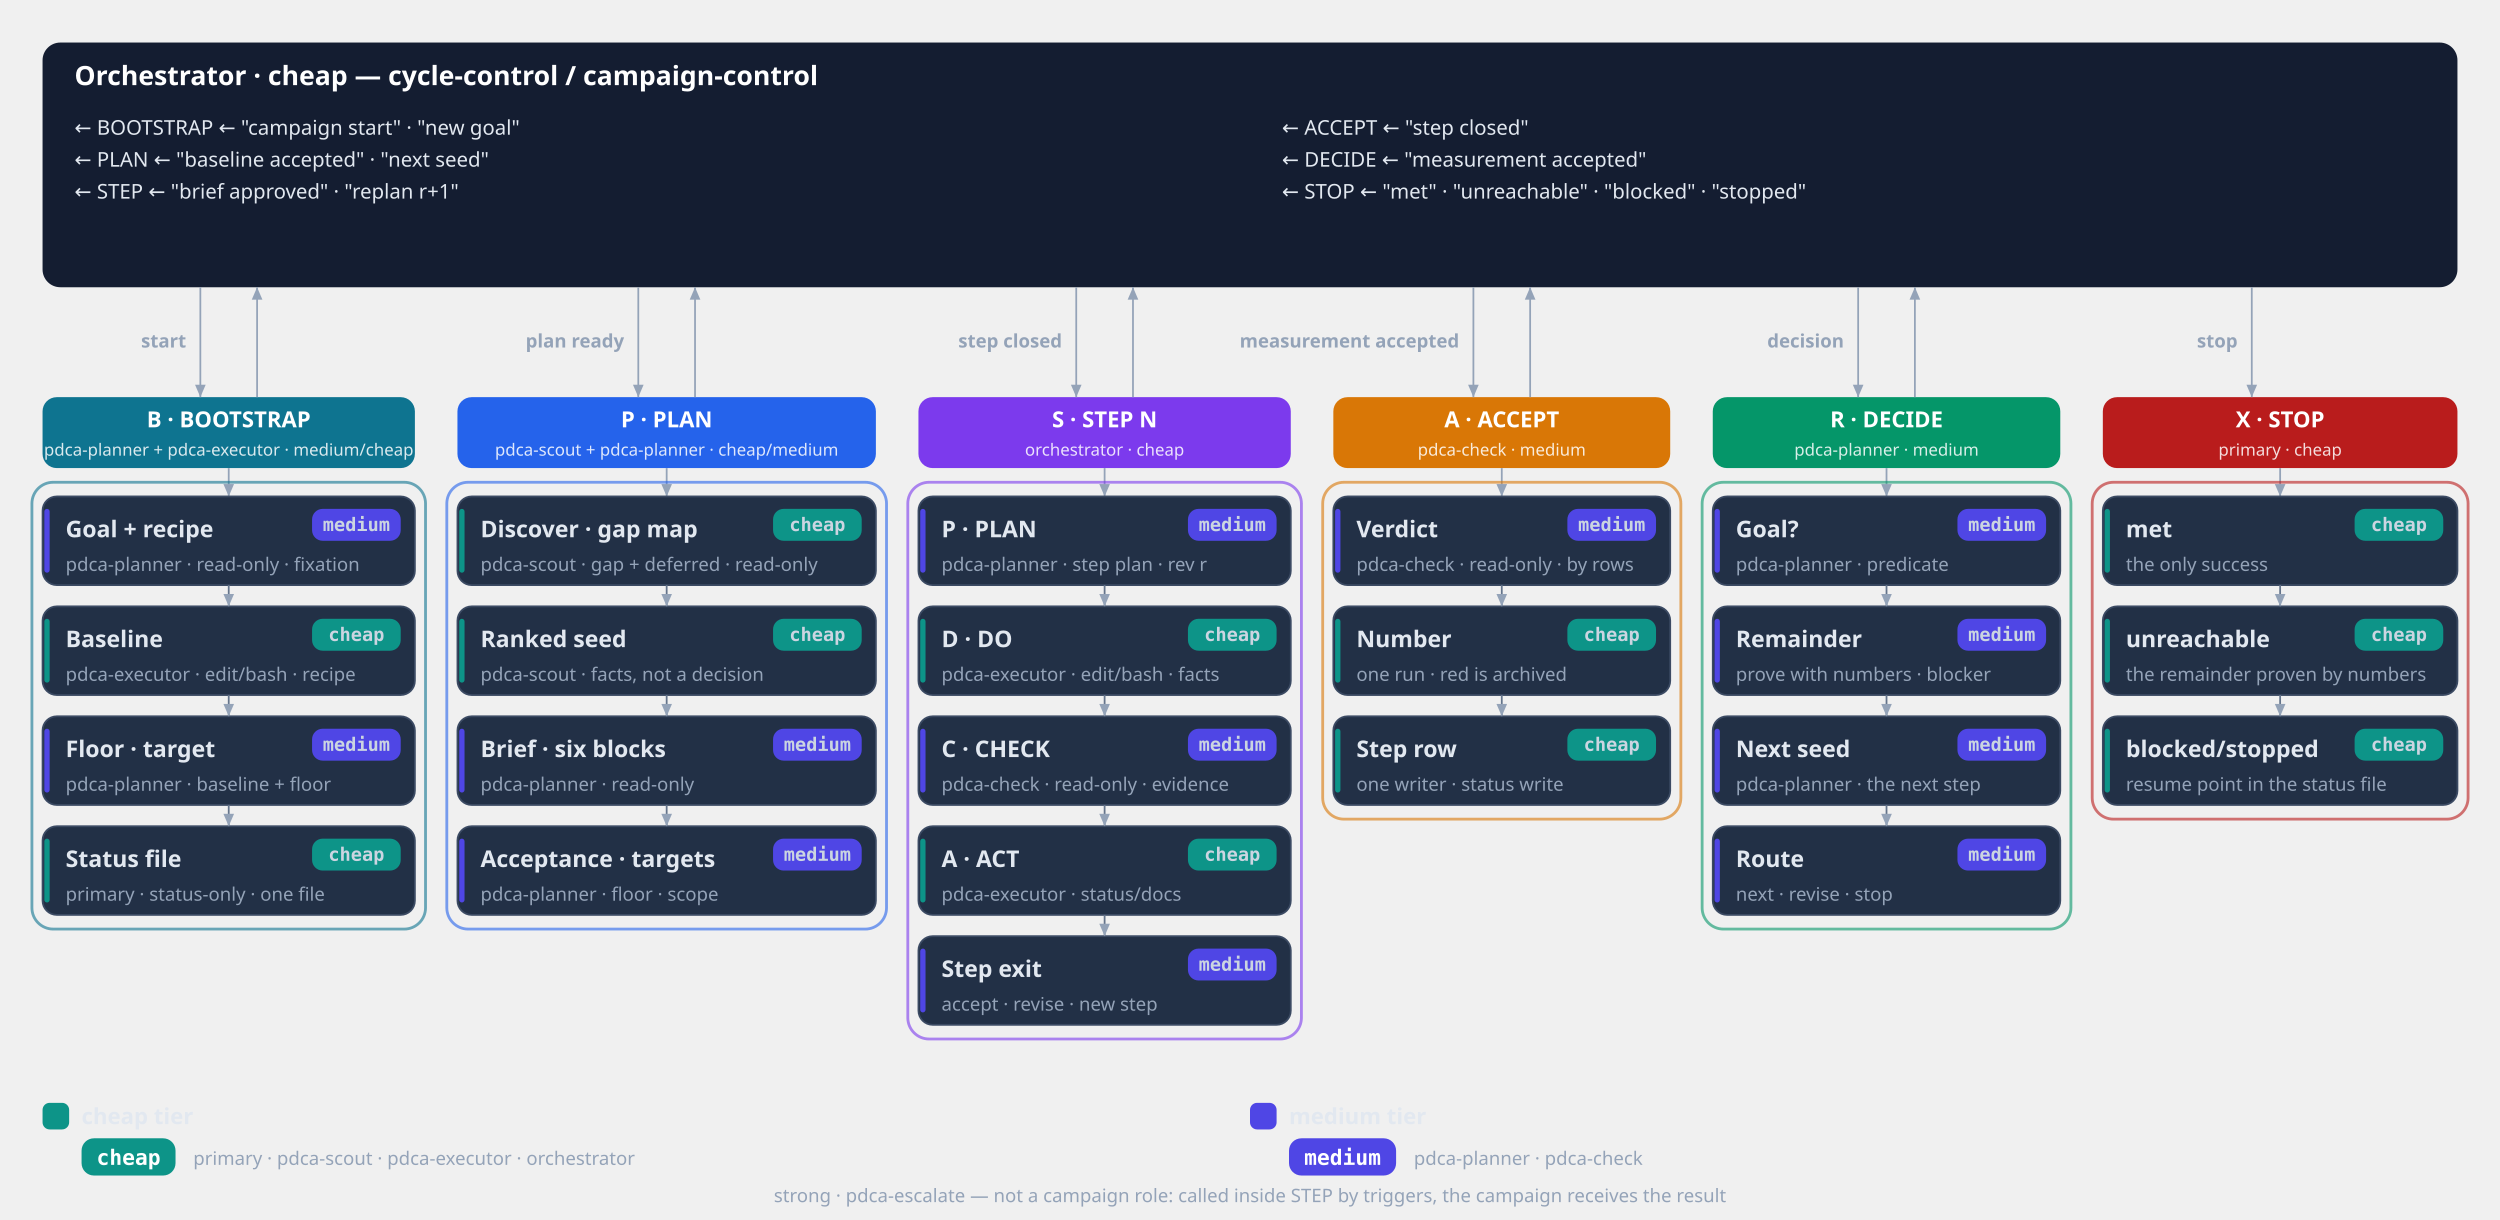
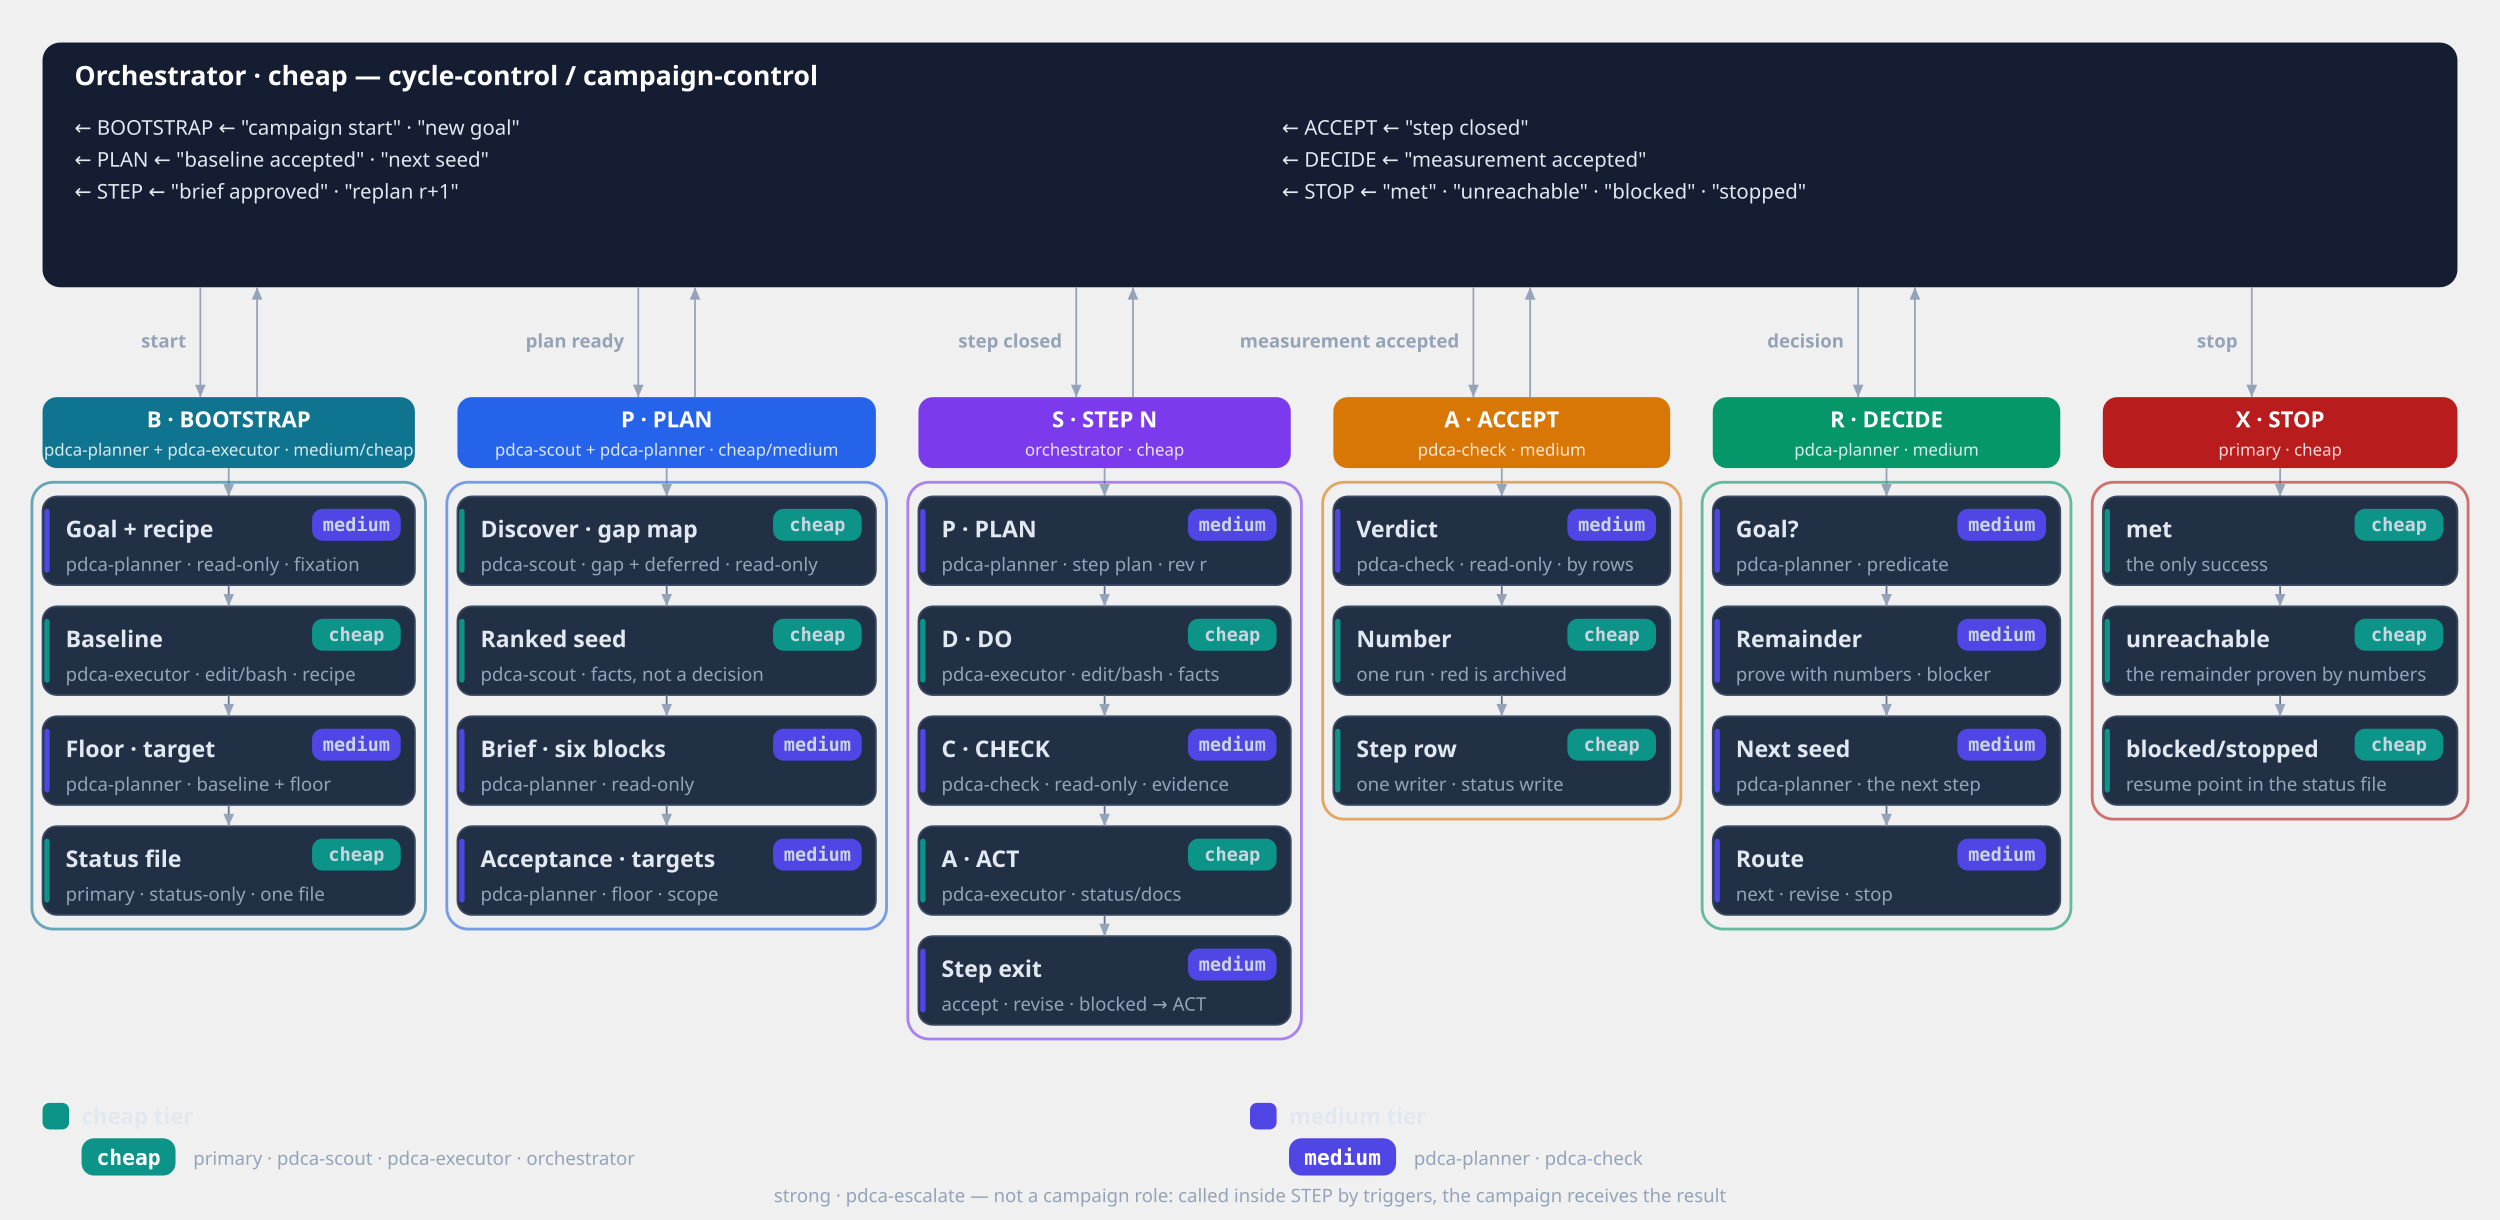
<svg xmlns="http://www.w3.org/2000/svg" viewBox="0 0 1410 688" width="1410" height="688" font-family="Segoe UI, system-ui, sans-serif">
  <defs>
    <marker id="arrow" markerWidth="9" markerHeight="9" refX="7" refY="3" orient="auto">
      <path d="M0,0 L7,3 L0,6 Z" fill="#94a3b8" />
    </marker>
  </defs>
  <style>
.t{font-size:13px;font-weight:600;fill:#e2e8f0}
.s{font-size:10.5px;fill:#94a3b8}
.h{font-size:12.5px;font-weight:700;fill:#ffffff}
.ho{font-size:9.5px;fill:#ffffff;fill-opacity:0.85}
.g{font-size:10.5px;font-weight:600}
.band{fill:#141d31}
.bt{fill:#ffffff;font-size:15px;font-weight:700}
.ol{fill:#e2e8f0;font-size:11.5px}
.lt{font-size:12.5px;font-weight:700;fill:#e2e8f0}
.ls{font-size:10.5px;fill:#94a3b8}
.lm{font-family:ui-monospace,Consolas,Menlo,monospace;font-size:12px;font-weight:700}
.bm{font-family:ui-monospace,Consolas,Menlo,monospace;font-size:10.5px;font-weight:700}
.st{font-size:14px;font-weight:700}
</style>
  <rect x="24" y="24" width="1362" height="138" rx="10" class="band" />
  <text x="42" y="48" class="bt">Orchestrator · cheap — cycle-control / campaign-control</text>
  <text x="42" y="76" class="ol">← BOOTSTRAP ← "campaign start" · "new goal"</text>
  <text x="42" y="94" class="ol">← PLAN ← "baseline accepted" · "next seed"</text>
  <text x="42" y="112" class="ol">← STEP ← "brief approved" · "replan r+1"</text>
  <text x="723.0" y="76" class="ol">← ACCEPT ← "step closed"</text>
  <text x="723.0" y="94" class="ol">← DECIDE ← "measurement accepted"</text>
  <text x="723.0" y="112" class="ol">← STOP ← "met" · "unreachable" · "blocked" · "stopped"</text>
  <rect x="24" y="224" width="210" height="40" rx="8" fill="#0e7490" />
  <text x="129.0" y="241" class="h" text-anchor="middle">B · BOOTSTRAP</text>
  <text x="129.0" y="257" class="ho" text-anchor="middle">pdca-planner + pdca-executor · medium/cheap</text>
  <polyline points="129.0,264 129.0,280" fill="none" stroke="#94a3b8" marker-end="url(#arrow)" />
  <rect x="24" y="280" width="210" height="50" rx="8" fill="#223046" stroke="#3b4a63" stroke-width="1" />
  <rect x="25" y="287" width="3" height="36" rx="1.5" fill="#4f46e5" />
  <rect x="176" y="287" width="50" height="18" rx="6" fill="#4f46e5" />
  <text x="201.0" y="299.5" class="bm" fill="#cbd5e1" text-anchor="middle">medium</text>
  <text x="37" y="303" class="t">Goal + recipe</text>
  <text x="37" y="322" class="s">pdca-planner · read-only · fixation</text>
  <rect x="24" y="342" width="210" height="50" rx="8" fill="#223046" stroke="#3b4a63" stroke-width="1" />
  <rect x="25" y="349" width="3" height="36" rx="1.5" fill="#0d9488" />
  <rect x="176" y="349" width="50" height="18" rx="6" fill="#0d9488" />
  <text x="201.0" y="361.5" class="bm" fill="#cbd5e1" text-anchor="middle">cheap</text>
  <text x="37" y="365" class="t">Baseline</text>
  <text x="37" y="384" class="s">pdca-executor · edit/bash · recipe</text>
  <polyline points="129.0,330 129.0,342" fill="none" stroke="#64748b" marker-end="url(#arrow)" />
  <rect x="24" y="404" width="210" height="50" rx="8" fill="#223046" stroke="#3b4a63" stroke-width="1" />
  <rect x="25" y="411" width="3" height="36" rx="1.5" fill="#4f46e5" />
  <rect x="176" y="411" width="50" height="18" rx="6" fill="#4f46e5" />
  <text x="201.0" y="423.5" class="bm" fill="#cbd5e1" text-anchor="middle">medium</text>
  <text x="37" y="427" class="t">Floor · target</text>
  <text x="37" y="446" class="s">pdca-planner · baseline + floor</text>
  <polyline points="129.0,392 129.0,404" fill="none" stroke="#64748b" marker-end="url(#arrow)" />
  <rect x="24" y="466" width="210" height="50" rx="8" fill="#223046" stroke="#3b4a63" stroke-width="1" />
  <rect x="25" y="473" width="3" height="36" rx="1.5" fill="#0d9488" />
  <rect x="176" y="473" width="50" height="18" rx="6" fill="#0d9488" />
  <text x="201.0" y="485.5" class="bm" fill="#cbd5e1" text-anchor="middle">cheap</text>
  <text x="37" y="489" class="t">Status file</text>
  <text x="37" y="508" class="s">primary · status-only · one file</text>
  <polyline points="129.0,454 129.0,466" fill="none" stroke="#64748b" marker-end="url(#arrow)" />
  <rect x="18" y="272" width="222" height="252" rx="12" fill="none" stroke="#0e7490" stroke-opacity="0.6" stroke-width="1.6" />
  <rect x="258" y="224" width="236" height="40" rx="8" fill="#2563eb" />
  <text x="376.0" y="241" class="h" text-anchor="middle">P · PLAN</text>
  <text x="376.0" y="257" class="ho" text-anchor="middle">pdca-scout + pdca-planner · cheap/medium</text>
  <polyline points="376.0,264 376.0,280" fill="none" stroke="#94a3b8" marker-end="url(#arrow)" />
  <rect x="258" y="280" width="236" height="50" rx="8" fill="#223046" stroke="#3b4a63" stroke-width="1" />
  <rect x="259" y="287" width="3" height="36" rx="1.5" fill="#0d9488" />
  <rect x="436" y="287" width="50" height="18" rx="6" fill="#0d9488" />
  <text x="461.0" y="299.5" class="bm" fill="#cbd5e1" text-anchor="middle">cheap</text>
  <text x="271" y="303" class="t">Discover · gap map</text>
  <text x="271" y="322" class="s">pdca-scout · gap + deferred · read-only</text>
  <rect x="258" y="342" width="236" height="50" rx="8" fill="#223046" stroke="#3b4a63" stroke-width="1" />
  <rect x="259" y="349" width="3" height="36" rx="1.5" fill="#0d9488" />
  <rect x="436" y="349" width="50" height="18" rx="6" fill="#0d9488" />
  <text x="461.0" y="361.5" class="bm" fill="#cbd5e1" text-anchor="middle">cheap</text>
  <text x="271" y="365" class="t">Ranked seed</text>
  <text x="271" y="384" class="s">pdca-scout · facts, not a decision</text>
  <polyline points="376.0,330 376.0,342" fill="none" stroke="#64748b" marker-end="url(#arrow)" />
  <rect x="258" y="404" width="236" height="50" rx="8" fill="#223046" stroke="#3b4a63" stroke-width="1" />
  <rect x="259" y="411" width="3" height="36" rx="1.5" fill="#4f46e5" />
  <rect x="436" y="411" width="50" height="18" rx="6" fill="#4f46e5" />
  <text x="461.0" y="423.5" class="bm" fill="#cbd5e1" text-anchor="middle">medium</text>
  <text x="271" y="427" class="t">Brief · six blocks</text>
  <text x="271" y="446" class="s">pdca-planner · read-only</text>
  <polyline points="376.0,392 376.0,404" fill="none" stroke="#64748b" marker-end="url(#arrow)" />
  <rect x="258" y="466" width="236" height="50" rx="8" fill="#223046" stroke="#3b4a63" stroke-width="1" />
  <rect x="259" y="473" width="3" height="36" rx="1.5" fill="#4f46e5" />
  <rect x="436" y="473" width="50" height="18" rx="6" fill="#4f46e5" />
  <text x="461.0" y="485.5" class="bm" fill="#cbd5e1" text-anchor="middle">medium</text>
  <text x="271" y="489" class="t">Acceptance · targets</text>
  <text x="271" y="508" class="s">pdca-planner · floor · scope</text>
  <polyline points="376.0,454 376.0,466" fill="none" stroke="#64748b" marker-end="url(#arrow)" />
  <rect x="252" y="272" width="248" height="252" rx="12" fill="none" stroke="#2563eb" stroke-opacity="0.6" stroke-width="1.6" />
  <rect x="518" y="224" width="210" height="40" rx="8" fill="#7c3aed" />
  <text x="623.0" y="241" class="h" text-anchor="middle">S · STEP N</text>
  <text x="623.0" y="257" class="ho" text-anchor="middle">orchestrator · cheap</text>
  <polyline points="623.0,264 623.0,280" fill="none" stroke="#94a3b8" marker-end="url(#arrow)" />
  <rect x="518" y="280" width="210" height="50" rx="8" fill="#223046" stroke="#3b4a63" stroke-width="1" />
  <rect x="519" y="287" width="3" height="36" rx="1.5" fill="#4f46e5" />
  <rect x="670" y="287" width="50" height="18" rx="6" fill="#4f46e5" />
  <text x="695.0" y="299.5" class="bm" fill="#cbd5e1" text-anchor="middle">medium</text>
  <text x="531" y="303" class="t">P · PLAN</text>
  <text x="531" y="322" class="s">pdca-planner · step plan · rev r</text>
  <rect x="518" y="342" width="210" height="50" rx="8" fill="#223046" stroke="#3b4a63" stroke-width="1" />
  <rect x="519" y="349" width="3" height="36" rx="1.5" fill="#0d9488" />
  <rect x="670" y="349" width="50" height="18" rx="6" fill="#0d9488" />
  <text x="695.0" y="361.5" class="bm" fill="#cbd5e1" text-anchor="middle">cheap</text>
  <text x="531" y="365" class="t">D · DO</text>
  <text x="531" y="384" class="s">pdca-executor · edit/bash · facts</text>
  <polyline points="623.0,330 623.0,342" fill="none" stroke="#64748b" marker-end="url(#arrow)" />
  <rect x="518" y="404" width="210" height="50" rx="8" fill="#223046" stroke="#3b4a63" stroke-width="1" />
  <rect x="519" y="411" width="3" height="36" rx="1.5" fill="#4f46e5" />
  <rect x="670" y="411" width="50" height="18" rx="6" fill="#4f46e5" />
  <text x="695.0" y="423.5" class="bm" fill="#cbd5e1" text-anchor="middle">medium</text>
  <text x="531" y="427" class="t">C · CHECK</text>
  <text x="531" y="446" class="s">pdca-check · read-only · evidence</text>
  <polyline points="623.0,392 623.0,404" fill="none" stroke="#64748b" marker-end="url(#arrow)" />
  <rect x="518" y="466" width="210" height="50" rx="8" fill="#223046" stroke="#3b4a63" stroke-width="1" />
  <rect x="519" y="473" width="3" height="36" rx="1.5" fill="#0d9488" />
  <rect x="670" y="473" width="50" height="18" rx="6" fill="#0d9488" />
  <text x="695.0" y="485.5" class="bm" fill="#cbd5e1" text-anchor="middle">cheap</text>
  <text x="531" y="489" class="t">A · ACT</text>
  <text x="531" y="508" class="s">pdca-executor · status/docs</text>
  <polyline points="623.0,454 623.0,466" fill="none" stroke="#64748b" marker-end="url(#arrow)" />
  <rect x="518" y="528" width="210" height="50" rx="8" fill="#223046" stroke="#3b4a63" stroke-width="1" />
  <rect x="519" y="535" width="3" height="36" rx="1.5" fill="#4f46e5" />
  <rect x="670" y="535" width="50" height="18" rx="6" fill="#4f46e5" />
  <text x="695.0" y="547.5" class="bm" fill="#cbd5e1" text-anchor="middle">medium</text>
  <text x="531" y="551" class="t">Step exit</text>
-   <text x="531" y="570" class="s">accept · revise · new step</text>
+   <text x="531" y="570" class="s">accept · revise · blocked → ACT</text>
  <polyline points="623.0,516 623.0,528" fill="none" stroke="#64748b" marker-end="url(#arrow)" />
  <rect x="512" y="272" width="222" height="314" rx="12" fill="none" stroke="#7c3aed" stroke-opacity="0.6" stroke-width="1.6" />
  <rect x="752" y="224" width="190" height="40" rx="8" fill="#d97706" />
  <text x="847.0" y="241" class="h" text-anchor="middle">A · ACCEPT</text>
  <text x="847.0" y="257" class="ho" text-anchor="middle">pdca-check · medium</text>
  <polyline points="847.0,264 847.0,280" fill="none" stroke="#94a3b8" marker-end="url(#arrow)" />
  <rect x="752" y="280" width="190" height="50" rx="8" fill="#223046" stroke="#3b4a63" stroke-width="1" />
  <rect x="753" y="287" width="3" height="36" rx="1.5" fill="#4f46e5" />
  <rect x="884" y="287" width="50" height="18" rx="6" fill="#4f46e5" />
  <text x="909.0" y="299.5" class="bm" fill="#cbd5e1" text-anchor="middle">medium</text>
  <text x="765" y="303" class="t">Verdict</text>
  <text x="765" y="322" class="s">pdca-check · read-only · by rows</text>
  <rect x="752" y="342" width="190" height="50" rx="8" fill="#223046" stroke="#3b4a63" stroke-width="1" />
  <rect x="753" y="349" width="3" height="36" rx="1.5" fill="#0d9488" />
  <rect x="884" y="349" width="50" height="18" rx="6" fill="#0d9488" />
  <text x="909.0" y="361.5" class="bm" fill="#cbd5e1" text-anchor="middle">cheap</text>
  <text x="765" y="365" class="t">Number</text>
  <text x="765" y="384" class="s">one run · red is archived</text>
  <polyline points="847.0,330 847.0,342" fill="none" stroke="#64748b" marker-end="url(#arrow)" />
  <rect x="752" y="404" width="190" height="50" rx="8" fill="#223046" stroke="#3b4a63" stroke-width="1" />
  <rect x="753" y="411" width="3" height="36" rx="1.5" fill="#0d9488" />
  <rect x="884" y="411" width="50" height="18" rx="6" fill="#0d9488" />
  <text x="909.0" y="423.5" class="bm" fill="#cbd5e1" text-anchor="middle">cheap</text>
  <text x="765" y="427" class="t">Step row</text>
  <text x="765" y="446" class="s">one writer · status write</text>
  <polyline points="847.0,392 847.0,404" fill="none" stroke="#64748b" marker-end="url(#arrow)" />
  <rect x="746" y="272" width="202" height="190" rx="12" fill="none" stroke="#d97706" stroke-opacity="0.6" stroke-width="1.6" />
  <rect x="966" y="224" width="196" height="40" rx="8" fill="#059669" />
  <text x="1064.0" y="241" class="h" text-anchor="middle">R · DECIDE</text>
  <text x="1064.0" y="257" class="ho" text-anchor="middle">pdca-planner · medium</text>
  <polyline points="1064.0,264 1064.0,280" fill="none" stroke="#94a3b8" marker-end="url(#arrow)" />
  <rect x="966" y="280" width="196" height="50" rx="8" fill="#223046" stroke="#3b4a63" stroke-width="1" />
  <rect x="967" y="287" width="3" height="36" rx="1.5" fill="#4f46e5" />
  <rect x="1104" y="287" width="50" height="18" rx="6" fill="#4f46e5" />
  <text x="1129.0" y="299.5" class="bm" fill="#cbd5e1" text-anchor="middle">medium</text>
  <text x="979" y="303" class="t">Goal?</text>
  <text x="979" y="322" class="s">pdca-planner · predicate</text>
  <rect x="966" y="342" width="196" height="50" rx="8" fill="#223046" stroke="#3b4a63" stroke-width="1" />
  <rect x="967" y="349" width="3" height="36" rx="1.5" fill="#4f46e5" />
  <rect x="1104" y="349" width="50" height="18" rx="6" fill="#4f46e5" />
  <text x="1129.0" y="361.5" class="bm" fill="#cbd5e1" text-anchor="middle">medium</text>
  <text x="979" y="365" class="t">Remainder</text>
  <text x="979" y="384" class="s">prove with numbers · blocker</text>
  <polyline points="1064.0,330 1064.0,342" fill="none" stroke="#64748b" marker-end="url(#arrow)" />
  <rect x="966" y="404" width="196" height="50" rx="8" fill="#223046" stroke="#3b4a63" stroke-width="1" />
  <rect x="967" y="411" width="3" height="36" rx="1.5" fill="#4f46e5" />
  <rect x="1104" y="411" width="50" height="18" rx="6" fill="#4f46e5" />
  <text x="1129.0" y="423.5" class="bm" fill="#cbd5e1" text-anchor="middle">medium</text>
  <text x="979" y="427" class="t">Next seed</text>
  <text x="979" y="446" class="s">pdca-planner · the next step</text>
  <polyline points="1064.0,392 1064.0,404" fill="none" stroke="#64748b" marker-end="url(#arrow)" />
  <rect x="966" y="466" width="196" height="50" rx="8" fill="#223046" stroke="#3b4a63" stroke-width="1" />
  <rect x="967" y="473" width="3" height="36" rx="1.5" fill="#4f46e5" />
  <rect x="1104" y="473" width="50" height="18" rx="6" fill="#4f46e5" />
  <text x="1129.0" y="485.5" class="bm" fill="#cbd5e1" text-anchor="middle">medium</text>
  <text x="979" y="489" class="t">Route</text>
  <text x="979" y="508" class="s">next · revise · stop</text>
  <polyline points="1064.0,454 1064.0,466" fill="none" stroke="#64748b" marker-end="url(#arrow)" />
  <rect x="960" y="272" width="208" height="252" rx="12" fill="none" stroke="#059669" stroke-opacity="0.6" stroke-width="1.6" />
  <rect x="1186" y="224" width="200" height="40" rx="8" fill="#b91c1c" />
  <text x="1286.0" y="241" class="h" text-anchor="middle">X · STOP</text>
  <text x="1286.0" y="257" class="ho" text-anchor="middle">primary · cheap</text>
  <polyline points="1286.0,264 1286.0,280" fill="none" stroke="#94a3b8" marker-end="url(#arrow)" />
  <rect x="1186" y="280" width="200" height="50" rx="8" fill="#223046" stroke="#3b4a63" stroke-width="1" />
  <rect x="1187" y="287" width="3" height="36" rx="1.5" fill="#0d9488" />
  <rect x="1328" y="287" width="50" height="18" rx="6" fill="#0d9488" />
  <text x="1353.0" y="299.5" class="bm" fill="#cbd5e1" text-anchor="middle">cheap</text>
  <text x="1199" y="303" class="t">met</text>
  <text x="1199" y="322" class="s">the only success</text>
  <rect x="1186" y="342" width="200" height="50" rx="8" fill="#223046" stroke="#3b4a63" stroke-width="1" />
  <rect x="1187" y="349" width="3" height="36" rx="1.5" fill="#0d9488" />
  <rect x="1328" y="349" width="50" height="18" rx="6" fill="#0d9488" />
  <text x="1353.0" y="361.5" class="bm" fill="#cbd5e1" text-anchor="middle">cheap</text>
  <text x="1199" y="365" class="t">unreachable</text>
  <text x="1199" y="384" class="s">the remainder proven by numbers</text>
  <polyline points="1286.0,330 1286.0,342" fill="none" stroke="#64748b" marker-end="url(#arrow)" />
  <rect x="1186" y="404" width="200" height="50" rx="8" fill="#223046" stroke="#3b4a63" stroke-width="1" />
  <rect x="1187" y="411" width="3" height="36" rx="1.5" fill="#0d9488" />
  <rect x="1328" y="411" width="50" height="18" rx="6" fill="#0d9488" />
  <text x="1353.0" y="423.5" class="bm" fill="#cbd5e1" text-anchor="middle">cheap</text>
  <text x="1199" y="427" class="t">blocked/stopped</text>
  <text x="1199" y="446" class="s">resume point in the status file</text>
  <polyline points="1286.0,392 1286.0,404" fill="none" stroke="#64748b" marker-end="url(#arrow)" />
  <rect x="1180" y="272" width="212" height="190" rx="12" fill="none" stroke="#b91c1c" stroke-opacity="0.6" stroke-width="1.6" />
  <polyline points="113.0,162 113.0,224" fill="none" stroke="#94a3b8" data-edge-id="dispatch_b" marker-end="url(#arrow)" />
  <text x="105.0" y="196.0" class="g" fill="#94a3b8" text-anchor="end">start</text>
  <polyline points="145.0,224 145.0,162" fill="none" stroke="#94a3b8" data-edge-id="return_b" marker-end="url(#arrow)" />
  <polyline points="360.0,162 360.0,224" fill="none" stroke="#94a3b8" data-edge-id="dispatch_p" marker-end="url(#arrow)" />
  <text x="352.0" y="196.0" class="g" fill="#94a3b8" text-anchor="end">plan ready</text>
  <polyline points="392.0,224 392.0,162" fill="none" stroke="#94a3b8" data-edge-id="return_p" marker-end="url(#arrow)" />
  <polyline points="607.0,162 607.0,224" fill="none" stroke="#94a3b8" data-edge-id="dispatch_s" marker-end="url(#arrow)" />
  <text x="599.0" y="196.0" class="g" fill="#94a3b8" text-anchor="end">step closed</text>
  <polyline points="639.0,224 639.0,162" fill="none" stroke="#94a3b8" data-edge-id="return_s" marker-end="url(#arrow)" />
  <polyline points="831.0,162 831.0,224" fill="none" stroke="#94a3b8" data-edge-id="dispatch_a" marker-end="url(#arrow)" />
  <text x="823.0" y="196.0" class="g" fill="#94a3b8" text-anchor="end">measurement accepted</text>
  <polyline points="863.0,224 863.0,162" fill="none" stroke="#94a3b8" data-edge-id="return_a" marker-end="url(#arrow)" />
  <polyline points="1048.0,162 1048.0,224" fill="none" stroke="#94a3b8" data-edge-id="dispatch_r" marker-end="url(#arrow)" />
  <text x="1040.0" y="196.0" class="g" fill="#94a3b8" text-anchor="end">decision</text>
  <polyline points="1080.0,224 1080.0,162" fill="none" stroke="#94a3b8" data-edge-id="return_r" marker-end="url(#arrow)" />
  <polyline points="1270.0,162 1270.0,224" fill="none" stroke="#94a3b8" data-edge-id="dispatch_x" marker-end="url(#arrow)" />
  <text x="1262.0" y="196.0" class="g" fill="#94a3b8" text-anchor="end">stop</text>
  <rect x="24.0" y="622" width="15" height="15" rx="4" fill="#0d9488" />
  <text x="46.0" y="634" class="lt">cheap tier</text>
  <rect x="46.0" y="642" width="53.0" height="21" rx="7" fill="#0d9488" />
  <text x="72.5" y="657" class="lm" fill="#ffffff" text-anchor="middle">cheap</text>
  <text x="109.0" y="657" class="ls">primary · pdca-scout · pdca-executor · orchestrator</text>
  <rect x="705.0" y="622" width="15" height="15" rx="4" fill="#4f46e5" />
  <text x="727.0" y="634" class="lt">medium tier</text>
  <rect x="727.0" y="642" width="60.4" height="21" rx="7" fill="#4f46e5" />
  <text x="757.2" y="657" class="lm" fill="#ffffff" text-anchor="middle">medium</text>
  <text x="797.4" y="657" class="ls">pdca-planner · pdca-check</text>
  <text x="705.0" y="678" class="ls" text-anchor="middle">strong · pdca-escalate — not a campaign role: called inside STEP by triggers, the campaign receives the result</text>
  <text x="160.2" y="708" class="lt">Campaign graph</text>
  <rect x="160.2" y="788" width="120" height="44" rx="10" fill="#94a3b8" fill-opacity="0.08" stroke="#94a3b8" stroke-width="1.6" data-node-id="START" />
  <text x="220.2" y="815.0" class="st" fill="#94a3b8" text-anchor="middle">START</text>
  <rect x="354.12" y="788" width="120" height="44" rx="10" fill="#0e7490" fill-opacity="0.08" stroke="#0e7490" stroke-width="1.6" data-node-id="BOOT" />
  <text x="414.12" y="815.0" class="st" fill="#0e7490" text-anchor="middle">BOOT</text>
  <rect x="548.04" y="788" width="120" height="44" rx="10" fill="#2563eb" fill-opacity="0.08" stroke="#2563eb" stroke-width="1.6" data-node-id="PLAN" />
  <text x="608.04" y="815.0" class="st" fill="#2563eb" text-anchor="middle">PLAN</text>
  <rect x="741.96" y="788" width="120" height="44" rx="10" fill="#7c3aed" fill-opacity="0.08" stroke="#7c3aed" stroke-width="1.6" data-node-id="STEP" />
  <text x="801.96" y="815.0" class="st" fill="#7c3aed" text-anchor="middle">STEP</text>
  <rect x="935.88" y="788" width="120" height="44" rx="10" fill="#d97706" fill-opacity="0.08" stroke="#d97706" stroke-width="1.6" data-node-id="ACC" />
  <text x="995.88" y="815.0" class="st" fill="#d97706" text-anchor="middle">ACC</text>
  <rect x="1129.8" y="788" width="120" height="44" rx="10" fill="#059669" fill-opacity="0.08" stroke="#059669" stroke-width="1.6" data-node-id="DEC" />
  <text x="1189.8" y="815.0" class="st" fill="#059669" text-anchor="middle">DEC</text>
  <polyline points="280.2,810.0 354.12,810.0" fill="none" stroke="#94a3b8" data-edge-id="start_boot" marker-end="url(#arrow)" />
  <text x="317.16" y="803.0" class="g" fill="#cbd5e1" text-anchor="middle">start</text>
  <polyline points="474.12,810.0 548.04,810.0" fill="none" stroke="#94a3b8" data-edge-id="boot_plan" marker-end="url(#arrow)" />
  <text x="511.08" y="803.0" class="g" fill="#cbd5e1" text-anchor="middle">recipe</text>
  <polyline points="668.04,810.0 741.96,810.0" fill="none" stroke="#94a3b8" data-edge-id="plan_step" marker-end="url(#arrow)" />
  <text x="705.0" y="803.0" class="g" fill="#cbd5e1" text-anchor="middle">brief</text>
  <polyline points="861.96,810.0 935.88,810.0" fill="none" stroke="#94a3b8" data-edge-id="step_acc" marker-end="url(#arrow)" />
-   <text x="898.92" y="803.0" class="g" fill="#cbd5e1" text-anchor="middle">closed</text>
+   <text x="898.92" y="803.0" class="g" fill="#cbd5e1" text-anchor="middle">closed | blocked (DO → ACT)</text>
  <polyline points="1055.88,810.0 1129.8,810.0" fill="none" stroke="#94a3b8" data-edge-id="acc_dec" marker-end="url(#arrow)" />
  <text x="1092.84" y="803.0" class="g" fill="#cbd5e1" text-anchor="middle">accepted</text>
  <path d="M1189.8,788 C1189.8,742 608.04,742 608.04,788" fill="none" stroke="#94a3b8" stroke-dasharray="5 4" marker-end="url(#arrow)" data-edge-id="decide_plan" />
  <text x="898.92" y="736" class="g" fill="#cbd5e1" text-anchor="middle">next step · baseline = accepted</text>
  <path d="M1129.8,810.0 C1129.8,868 801.96,868 801.96,832" fill="none" stroke="#94a3b8" stroke-dasharray="2 3" marker-end="url(#arrow)" data-edge-id="decide_step" />
  <text x="965.88" y="860" class="g" fill="#cbd5e1" text-anchor="middle">repair · parent N</text>
  <polyline points="1189.8,832 1189.8,920" fill="none" stroke="#b91c1c" data-edge-id="decide_stop" marker-end="url(#arrow)" />
  <rect x="1129.8" y="920" width="120" height="44" rx="10" fill="#b91c1c" fill-opacity="0.08" stroke="#b91c1c" stroke-width="1.6" data-node-id="STOP" />
  <text x="1189.8" y="947.0" class="st" fill="#b91c1c" text-anchor="middle">STOP</text>
-   <text x="1119.8" y="946.0" class="g" fill="#cbd5e1" text-anchor="end">met · unreachable · blocked · stopped</text>
+   <text x="1119.8" y="946.0" class="g" fill="#cbd5e1" text-anchor="end">ACT-finalized · met · unreachable · blocked · stopped</text>
  <text x="160.2" y="988" class="g" fill="#cbd5e1" text-anchor="start">verify — optional integrated gate: target = gate, does not move the baseline</text>
</svg>
